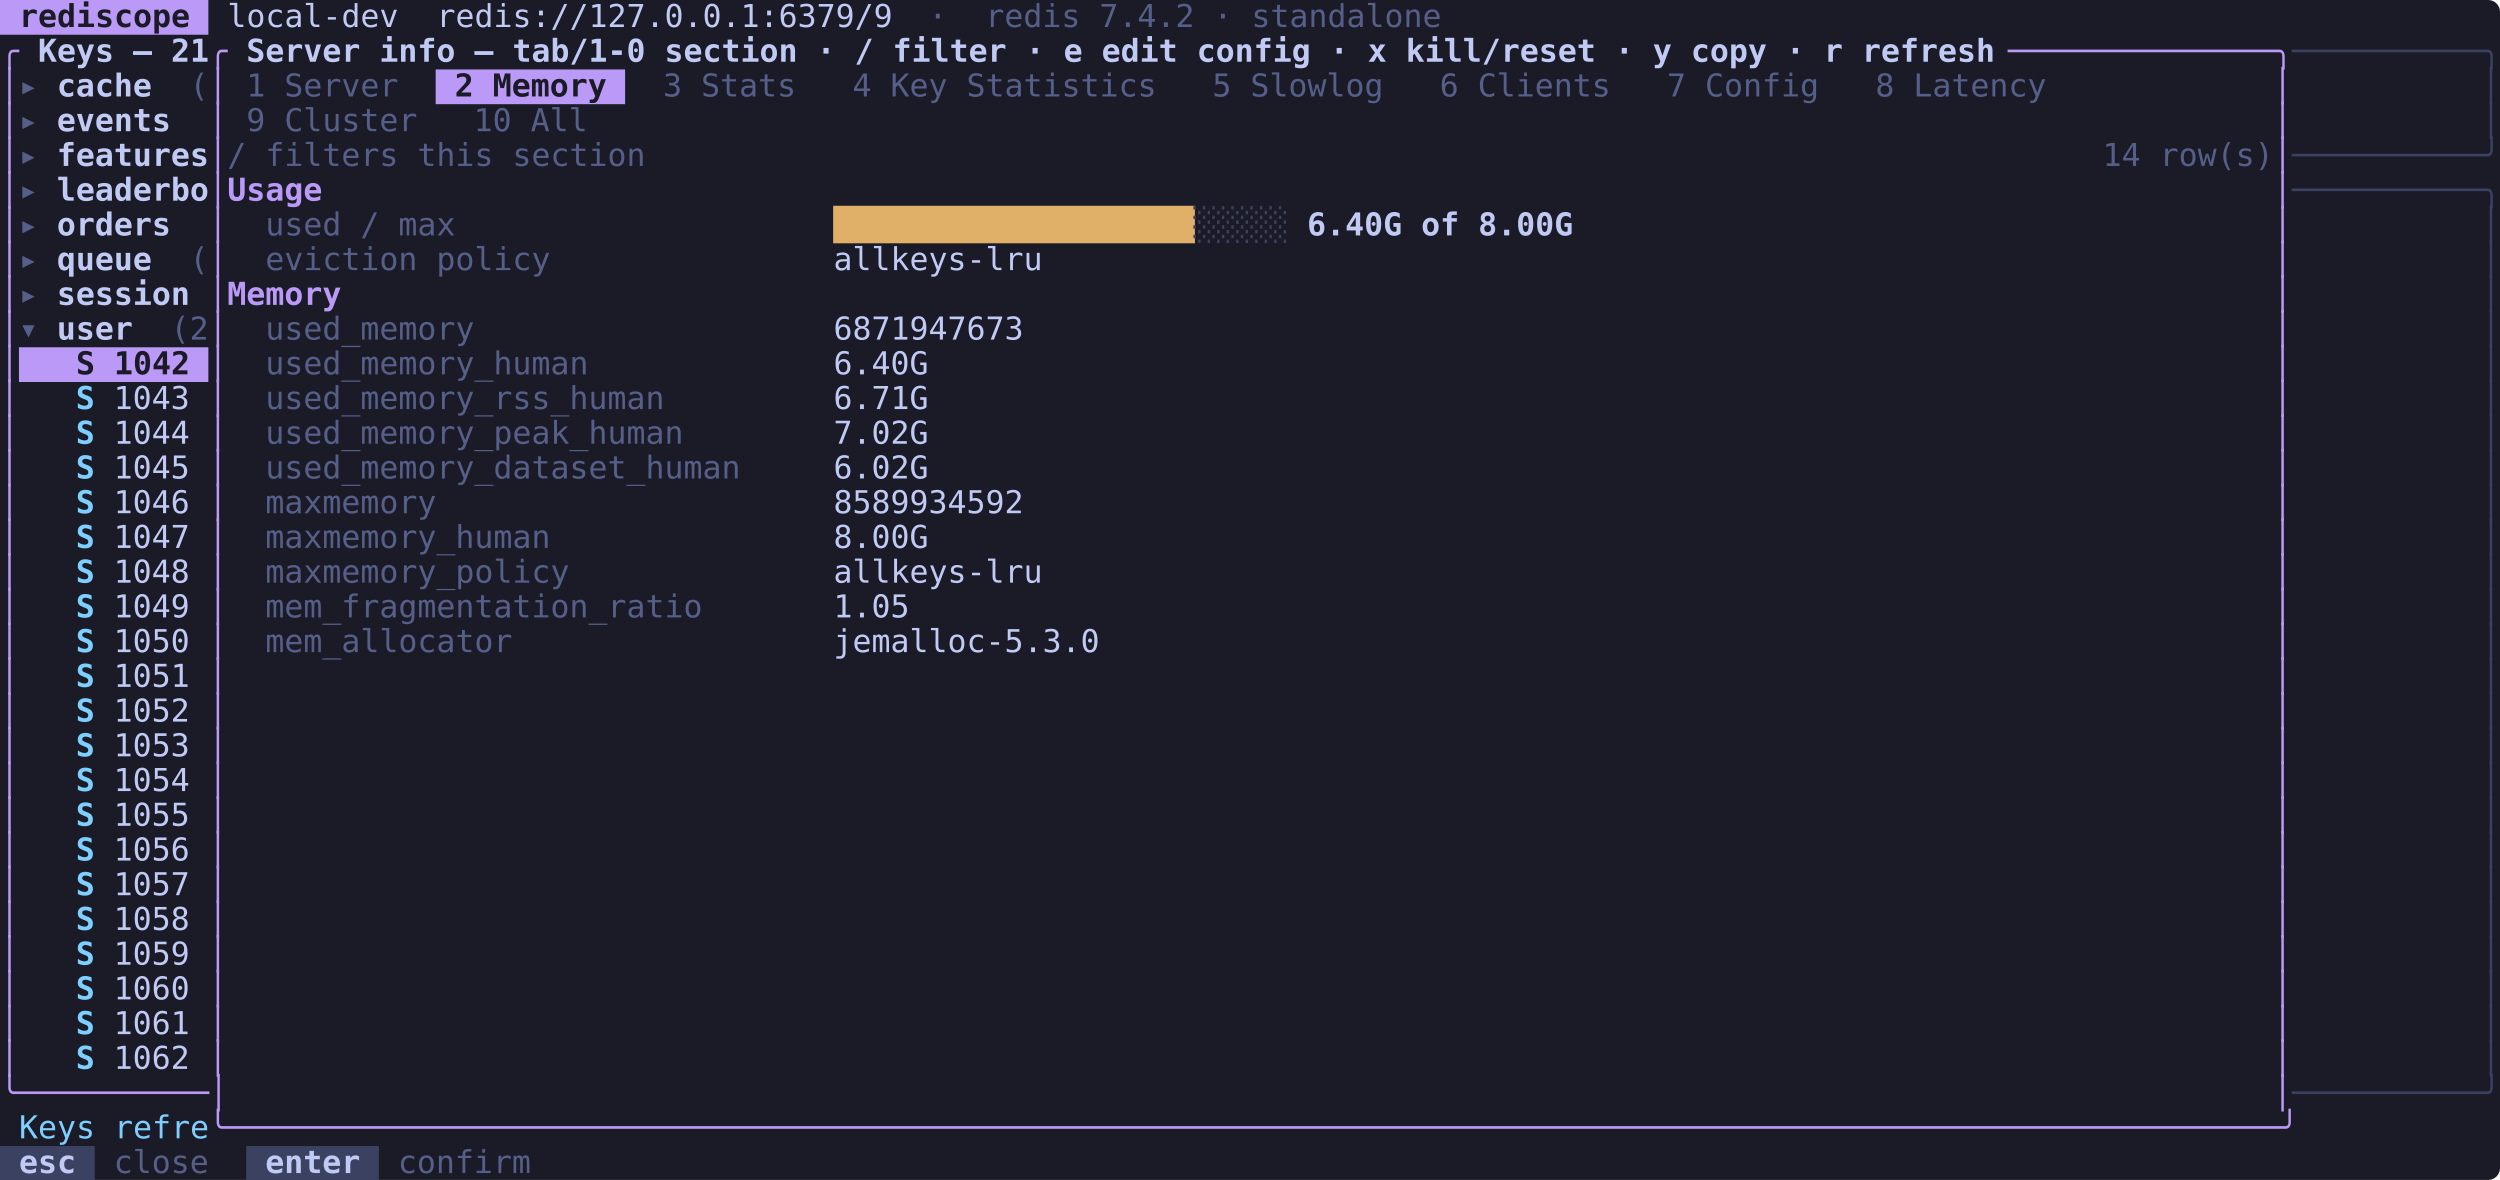
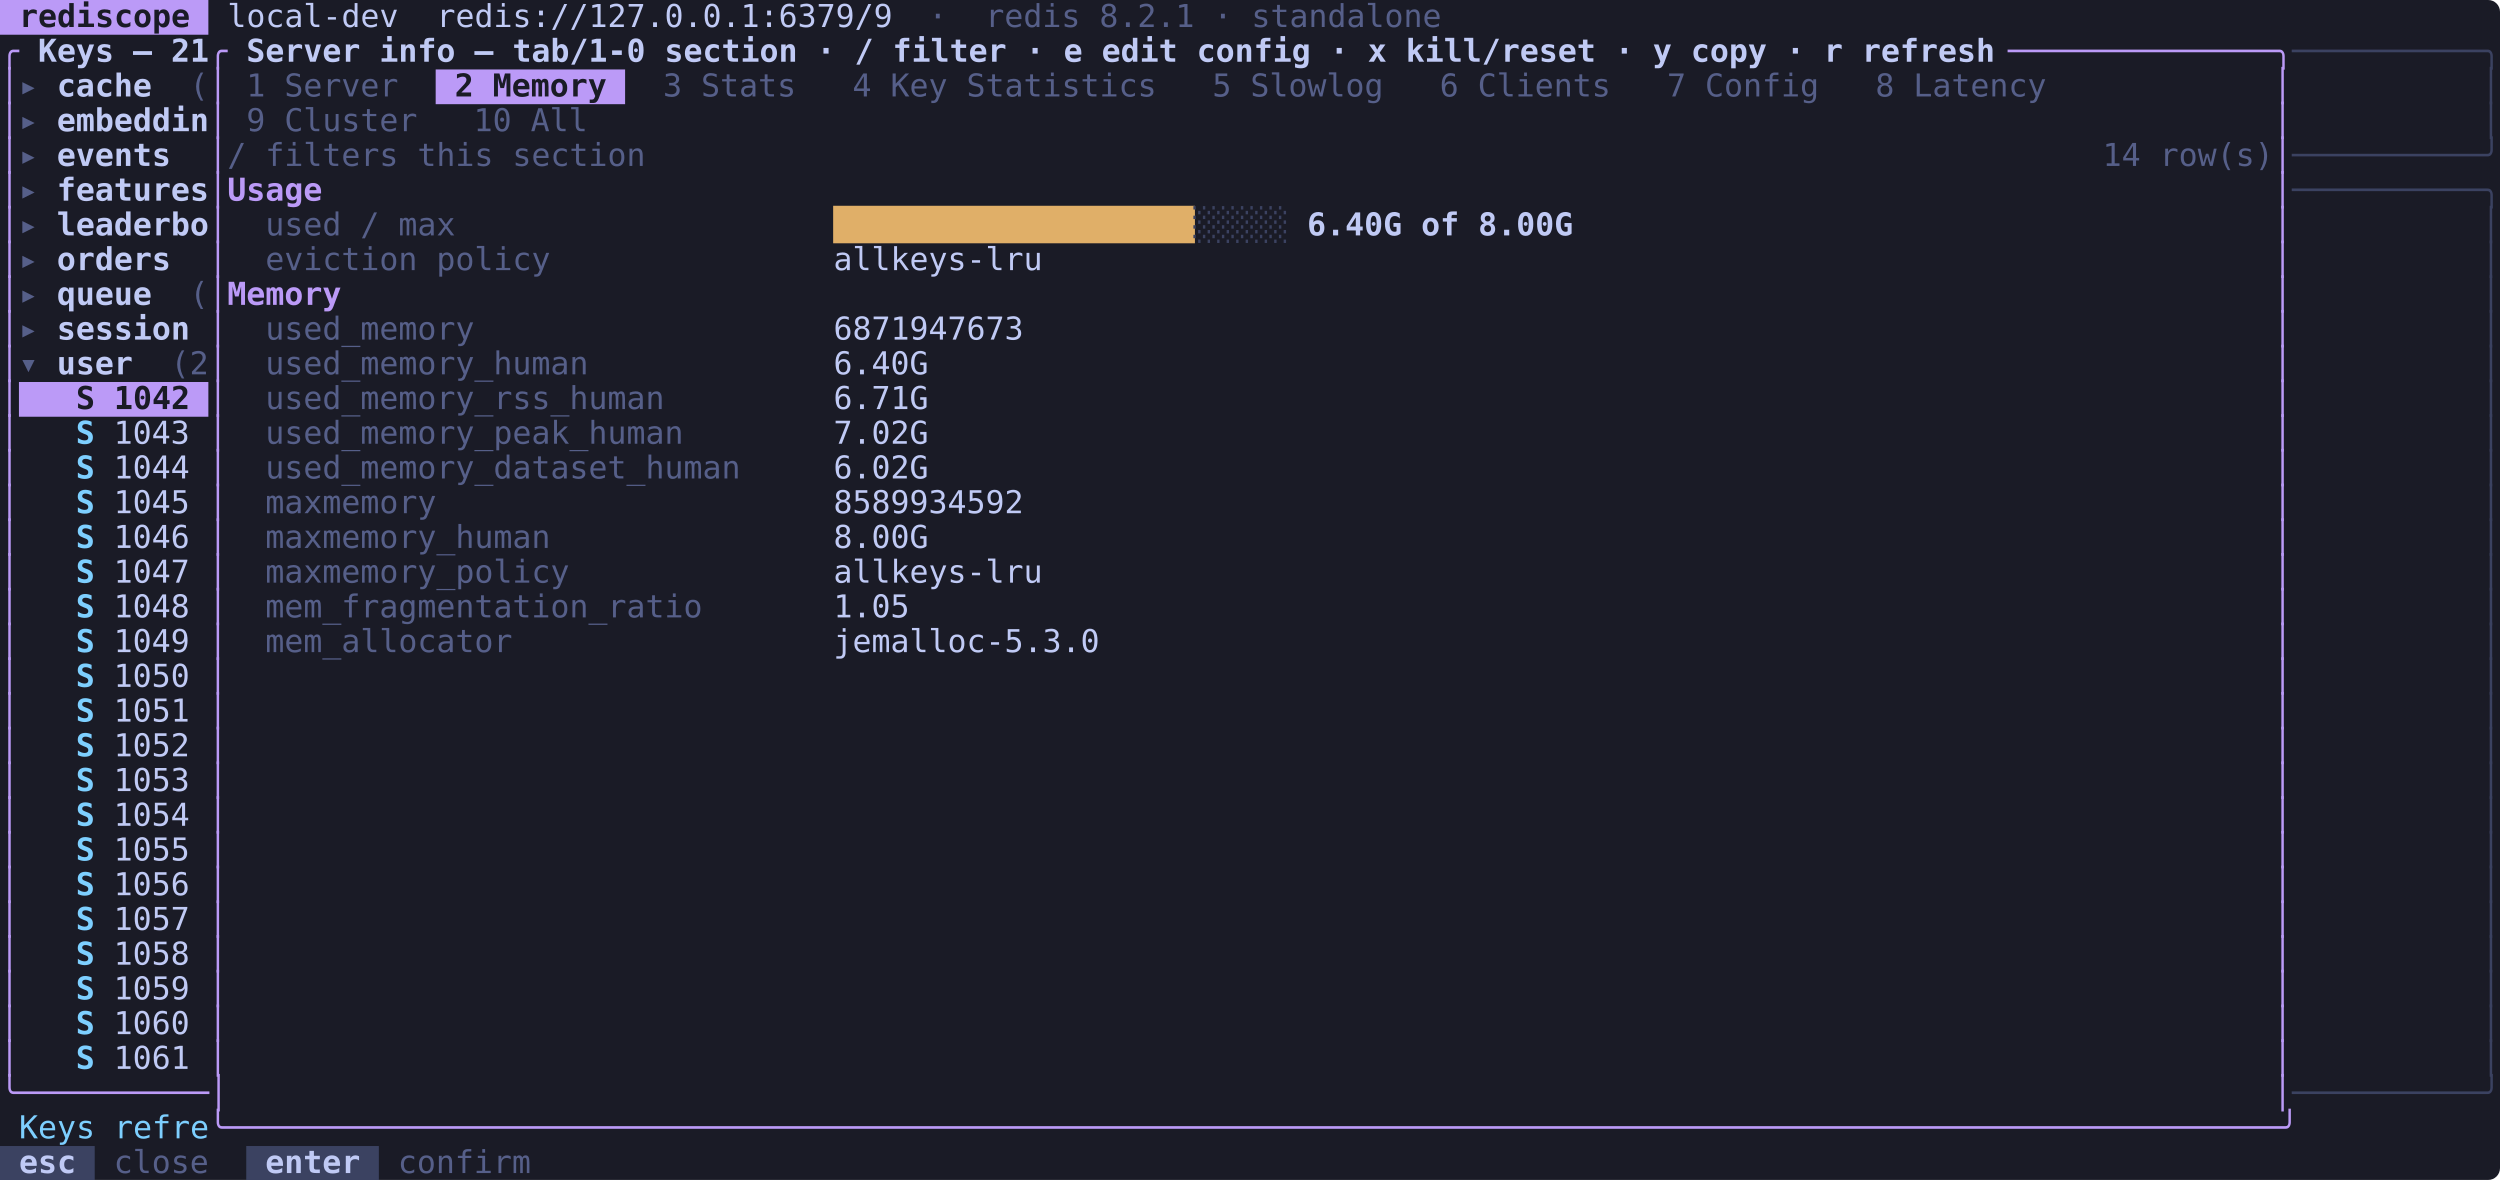
<svg xmlns="http://www.w3.org/2000/svg" viewBox="0 0 1267 598" width="1267" height="598" font-family="ui-monospace, SFMono-Regular, 'SF Mono', Menlo, Consolas, 'DejaVu Sans Mono', monospace" font-size="16">
  <rect width="1267" height="598" rx="6" fill="#1a1b26" />
  <rect x="0.0" y="0.0" width="105.6" height="17.6" fill="#bb9af7" />
  <rect x="220.8" y="35.2" width="96.0" height="17.6" fill="#bb9af7" />
-   <rect x="9.6" y="176.0" width="96.0" height="17.6" fill="#bb9af7" />
+   <rect x="9.6" y="193.6" width="96.0" height="17.6" fill="#bb9af7" />
  <rect x="0.0" y="580.8" width="48.0" height="17.6" fill="#3b4261" />
  <rect x="124.8" y="580.8" width="67.2" height="17.6" fill="#3b4261" />
  <text x="0.0" y="13.7" fill="#1a1b26" font-weight="600" textLength="105.6" lengthAdjust="spacingAndGlyphs" xml:space="preserve"> rediscope </text>
  <text x="105.6" y="13.7" fill="#c0caf5" textLength="345.6" lengthAdjust="spacingAndGlyphs" xml:space="preserve"> local-dev  redis://127.0.0.1:6379/9</text>
-   <text x="451.2" y="13.7" fill="#565f89" textLength="278.4" lengthAdjust="spacingAndGlyphs" xml:space="preserve">  ·  redis 7.4.2 · standalone</text>
+   <text x="451.2" y="13.7" fill="#565f89" textLength="278.4" lengthAdjust="spacingAndGlyphs" xml:space="preserve">  ·  redis 8.2.1 · standalone</text>
  <text x="0.0" y="31.3" fill="#bb9af7" textLength="9.6" lengthAdjust="spacingAndGlyphs" xml:space="preserve">╭</text>
  <text x="9.6" y="31.3" fill="#c0caf5" font-weight="600" textLength="96.0" lengthAdjust="spacingAndGlyphs" xml:space="preserve"> Keys — 21</text>
  <text x="105.6" y="31.3" fill="#bb9af7" textLength="9.6" lengthAdjust="spacingAndGlyphs" xml:space="preserve">╭</text>
  <text x="115.2" y="31.3" fill="#c0caf5" font-weight="600" textLength="902.4" lengthAdjust="spacingAndGlyphs" xml:space="preserve"> Server info — tab/1-0 section · / filter · e edit config · x kill/reset · y copy · r refresh </text>
  <text x="1017.6" y="31.3" fill="#bb9af7" textLength="144.0" lengthAdjust="spacingAndGlyphs" xml:space="preserve">──────────────╮</text>
  <text x="1161.6" y="31.3" fill="#3b4261" textLength="105.6" lengthAdjust="spacingAndGlyphs" xml:space="preserve">──────────╮</text>
  <text x="0.0" y="48.9" fill="#bb9af7" textLength="9.6" lengthAdjust="spacingAndGlyphs" xml:space="preserve">│</text>
  <text x="9.6" y="48.9" fill="#565f89" textLength="19.2" lengthAdjust="spacingAndGlyphs" xml:space="preserve">▸ </text>
  <text x="28.8" y="48.9" fill="#c0caf5" font-weight="600" textLength="48.0" lengthAdjust="spacingAndGlyphs" xml:space="preserve">cache</text>
  <text x="76.8" y="48.9" fill="#565f89" textLength="28.8" lengthAdjust="spacingAndGlyphs" xml:space="preserve">  (</text>
  <text x="105.6" y="48.9" fill="#bb9af7" textLength="9.6" lengthAdjust="spacingAndGlyphs" xml:space="preserve">│</text>
  <text x="115.2" y="48.9" fill="#565f89" textLength="96.0" lengthAdjust="spacingAndGlyphs" xml:space="preserve"> 1 Server </text>
  <text x="220.8" y="48.9" fill="#1a1b26" font-weight="600" textLength="96.0" lengthAdjust="spacingAndGlyphs" xml:space="preserve"> 2 Memory </text>
  <text x="326.4" y="48.9" fill="#565f89" textLength="86.4" lengthAdjust="spacingAndGlyphs" xml:space="preserve"> 3 Stats </text>
  <text x="422.4" y="48.9" fill="#565f89" textLength="172.8" lengthAdjust="spacingAndGlyphs" xml:space="preserve"> 4 Key Statistics </text>
  <text x="604.8" y="48.9" fill="#565f89" textLength="105.6" lengthAdjust="spacingAndGlyphs" xml:space="preserve"> 5 Slowlog </text>
  <text x="720.0" y="48.9" fill="#565f89" textLength="105.6" lengthAdjust="spacingAndGlyphs" xml:space="preserve"> 6 Clients </text>
  <text x="835.2" y="48.9" fill="#565f89" textLength="96.0" lengthAdjust="spacingAndGlyphs" xml:space="preserve"> 7 Config </text>
  <text x="940.8" y="48.9" fill="#565f89" textLength="105.6" lengthAdjust="spacingAndGlyphs" xml:space="preserve"> 8 Latency </text>
  <text x="1152.0" y="48.9" fill="#bb9af7" textLength="9.6" lengthAdjust="spacingAndGlyphs" xml:space="preserve">│</text>
  <text x="1257.6" y="48.9" fill="#3b4261" textLength="9.6" lengthAdjust="spacingAndGlyphs" xml:space="preserve">│</text>
  <text x="0.0" y="66.5" fill="#bb9af7" textLength="9.6" lengthAdjust="spacingAndGlyphs" xml:space="preserve">│</text>
  <text x="9.6" y="66.5" fill="#565f89" textLength="19.2" lengthAdjust="spacingAndGlyphs" xml:space="preserve">▸ </text>
-   <text x="28.8" y="66.5" fill="#c0caf5" font-weight="600" textLength="57.6" lengthAdjust="spacingAndGlyphs" xml:space="preserve">events</text>
+   <text x="28.8" y="66.5" fill="#c0caf5" font-weight="600" textLength="76.8" lengthAdjust="spacingAndGlyphs" xml:space="preserve">embeddin</text>
  <text x="105.6" y="66.5" fill="#bb9af7" textLength="9.6" lengthAdjust="spacingAndGlyphs" xml:space="preserve">│</text>
  <text x="115.2" y="66.5" fill="#565f89" textLength="105.6" lengthAdjust="spacingAndGlyphs" xml:space="preserve"> 9 Cluster </text>
  <text x="230.4" y="66.5" fill="#565f89" textLength="76.8" lengthAdjust="spacingAndGlyphs" xml:space="preserve"> 10 All </text>
  <text x="1152.0" y="66.5" fill="#bb9af7" textLength="9.6" lengthAdjust="spacingAndGlyphs" xml:space="preserve">│</text>
  <text x="1257.6" y="66.5" fill="#3b4261" textLength="9.6" lengthAdjust="spacingAndGlyphs" xml:space="preserve">│</text>
  <text x="0.0" y="84.1" fill="#bb9af7" textLength="9.6" lengthAdjust="spacingAndGlyphs" xml:space="preserve">│</text>
  <text x="9.6" y="84.1" fill="#565f89" textLength="19.2" lengthAdjust="spacingAndGlyphs" xml:space="preserve">▸ </text>
-   <text x="28.8" y="84.1" fill="#c0caf5" font-weight="600" textLength="76.8" lengthAdjust="spacingAndGlyphs" xml:space="preserve">features</text>
+   <text x="28.8" y="84.1" fill="#c0caf5" font-weight="600" textLength="57.6" lengthAdjust="spacingAndGlyphs" xml:space="preserve">events</text>
  <text x="105.6" y="84.1" fill="#bb9af7" textLength="9.6" lengthAdjust="spacingAndGlyphs" xml:space="preserve">│</text>
  <text x="115.2" y="84.1" fill="#565f89" textLength="211.2" lengthAdjust="spacingAndGlyphs" xml:space="preserve">/ filters this section</text>
  <text x="1065.6" y="84.1" fill="#565f89" textLength="86.4" lengthAdjust="spacingAndGlyphs" xml:space="preserve">14 row(s)</text>
  <text x="1152.0" y="84.1" fill="#bb9af7" textLength="9.6" lengthAdjust="spacingAndGlyphs" xml:space="preserve">│</text>
  <text x="1161.6" y="84.1" fill="#3b4261" textLength="105.6" lengthAdjust="spacingAndGlyphs" xml:space="preserve">──────────╯</text>
  <text x="0.0" y="101.7" fill="#bb9af7" textLength="9.6" lengthAdjust="spacingAndGlyphs" xml:space="preserve">│</text>
  <text x="9.6" y="101.7" fill="#565f89" textLength="19.2" lengthAdjust="spacingAndGlyphs" xml:space="preserve">▸ </text>
-   <text x="28.8" y="101.7" fill="#c0caf5" font-weight="600" textLength="76.8" lengthAdjust="spacingAndGlyphs" xml:space="preserve">leaderbo</text>
+   <text x="28.8" y="101.7" fill="#c0caf5" font-weight="600" textLength="76.8" lengthAdjust="spacingAndGlyphs" xml:space="preserve">features</text>
  <text x="105.6" y="101.7" fill="#bb9af7" textLength="9.6" lengthAdjust="spacingAndGlyphs" xml:space="preserve">│</text>
  <text x="115.2" y="101.7" fill="#bb9af7" font-weight="600" textLength="57.6" lengthAdjust="spacingAndGlyphs" xml:space="preserve">Usage </text>
  <text x="1152.0" y="101.7" fill="#bb9af7" textLength="9.6" lengthAdjust="spacingAndGlyphs" xml:space="preserve">│</text>
  <text x="1161.6" y="101.7" fill="#3b4261" textLength="105.6" lengthAdjust="spacingAndGlyphs" xml:space="preserve">──────────╮</text>
  <text x="0.0" y="119.3" fill="#bb9af7" textLength="9.6" lengthAdjust="spacingAndGlyphs" xml:space="preserve">│</text>
  <text x="9.6" y="119.3" fill="#565f89" textLength="19.2" lengthAdjust="spacingAndGlyphs" xml:space="preserve">▸ </text>
-   <text x="28.8" y="119.3" fill="#c0caf5" font-weight="600" textLength="57.6" lengthAdjust="spacingAndGlyphs" xml:space="preserve">orders</text>
+   <text x="28.8" y="119.3" fill="#c0caf5" font-weight="600" textLength="76.8" lengthAdjust="spacingAndGlyphs" xml:space="preserve">leaderbo</text>
  <text x="105.6" y="119.3" fill="#bb9af7" textLength="9.6" lengthAdjust="spacingAndGlyphs" xml:space="preserve">│</text>
  <text x="115.2" y="119.3" fill="#565f89" textLength="307.2" lengthAdjust="spacingAndGlyphs" xml:space="preserve">  used / max                    </text>
  <text x="422.4" y="119.3" fill="#e0af68" textLength="182.4" lengthAdjust="spacingAndGlyphs" xml:space="preserve">███████████████████</text>
  <text x="604.8" y="119.3" fill="#3b4261" textLength="48.0" lengthAdjust="spacingAndGlyphs" xml:space="preserve">░░░░░</text>
  <text x="652.8" y="119.3" fill="#c0caf5" font-weight="600" textLength="144.0" lengthAdjust="spacingAndGlyphs" xml:space="preserve"> 6.40G of 8.00G</text>
  <text x="1152.0" y="119.3" fill="#bb9af7" textLength="9.6" lengthAdjust="spacingAndGlyphs" xml:space="preserve">│</text>
  <text x="1257.6" y="119.3" fill="#3b4261" textLength="9.6" lengthAdjust="spacingAndGlyphs" xml:space="preserve">│</text>
  <text x="0.0" y="136.9" fill="#bb9af7" textLength="9.6" lengthAdjust="spacingAndGlyphs" xml:space="preserve">│</text>
  <text x="9.6" y="136.9" fill="#565f89" textLength="19.2" lengthAdjust="spacingAndGlyphs" xml:space="preserve">▸ </text>
-   <text x="28.8" y="136.9" fill="#c0caf5" font-weight="600" textLength="48.0" lengthAdjust="spacingAndGlyphs" xml:space="preserve">queue</text>
-   <text x="76.8" y="136.9" fill="#565f89" textLength="28.8" lengthAdjust="spacingAndGlyphs" xml:space="preserve">  (</text>
+   <text x="28.8" y="136.9" fill="#c0caf5" font-weight="600" textLength="57.6" lengthAdjust="spacingAndGlyphs" xml:space="preserve">orders</text>
  <text x="105.6" y="136.9" fill="#bb9af7" textLength="9.6" lengthAdjust="spacingAndGlyphs" xml:space="preserve">│</text>
  <text x="115.2" y="136.9" fill="#565f89" textLength="307.2" lengthAdjust="spacingAndGlyphs" xml:space="preserve">  eviction policy               </text>
  <text x="422.4" y="136.9" fill="#c0caf5" textLength="729.6" lengthAdjust="spacingAndGlyphs" xml:space="preserve">allkeys-lru                                                                 </text>
  <text x="1152.0" y="136.9" fill="#bb9af7" textLength="9.6" lengthAdjust="spacingAndGlyphs" xml:space="preserve">│</text>
  <text x="1257.6" y="136.9" fill="#3b4261" textLength="9.6" lengthAdjust="spacingAndGlyphs" xml:space="preserve">│</text>
  <text x="0.0" y="154.5" fill="#bb9af7" textLength="9.6" lengthAdjust="spacingAndGlyphs" xml:space="preserve">│</text>
  <text x="9.6" y="154.5" fill="#565f89" textLength="19.2" lengthAdjust="spacingAndGlyphs" xml:space="preserve">▸ </text>
-   <text x="28.8" y="154.5" fill="#c0caf5" font-weight="600" textLength="67.2" lengthAdjust="spacingAndGlyphs" xml:space="preserve">session</text>
+   <text x="28.8" y="154.5" fill="#c0caf5" font-weight="600" textLength="48.0" lengthAdjust="spacingAndGlyphs" xml:space="preserve">queue</text>
+   <text x="76.8" y="154.5" fill="#565f89" textLength="28.8" lengthAdjust="spacingAndGlyphs" xml:space="preserve">  (</text>
  <text x="105.6" y="154.5" fill="#bb9af7" textLength="9.6" lengthAdjust="spacingAndGlyphs" xml:space="preserve">│</text>
  <text x="115.2" y="154.5" fill="#bb9af7" font-weight="600" textLength="67.2" lengthAdjust="spacingAndGlyphs" xml:space="preserve">Memory </text>
  <text x="1152.0" y="154.5" fill="#bb9af7" textLength="9.6" lengthAdjust="spacingAndGlyphs" xml:space="preserve">│</text>
  <text x="1257.6" y="154.5" fill="#3b4261" textLength="9.6" lengthAdjust="spacingAndGlyphs" xml:space="preserve">│</text>
  <text x="0.0" y="172.1" fill="#bb9af7" textLength="9.6" lengthAdjust="spacingAndGlyphs" xml:space="preserve">│</text>
-   <text x="9.6" y="172.1" fill="#565f89" textLength="19.2" lengthAdjust="spacingAndGlyphs" xml:space="preserve">▾ </text>
-   <text x="28.8" y="172.1" fill="#c0caf5" font-weight="600" textLength="38.4" lengthAdjust="spacingAndGlyphs" xml:space="preserve">user</text>
-   <text x="67.2" y="172.1" fill="#565f89" textLength="38.4" lengthAdjust="spacingAndGlyphs" xml:space="preserve">  (2</text>
+   <text x="9.6" y="172.1" fill="#565f89" textLength="19.2" lengthAdjust="spacingAndGlyphs" xml:space="preserve">▸ </text>
+   <text x="28.8" y="172.1" fill="#c0caf5" font-weight="600" textLength="67.2" lengthAdjust="spacingAndGlyphs" xml:space="preserve">session</text>
  <text x="105.6" y="172.1" fill="#bb9af7" textLength="9.6" lengthAdjust="spacingAndGlyphs" xml:space="preserve">│</text>
  <text x="115.2" y="172.1" fill="#565f89" textLength="307.2" lengthAdjust="spacingAndGlyphs" xml:space="preserve">  used_memory                   </text>
  <text x="422.4" y="172.1" fill="#c0caf5" textLength="729.6" lengthAdjust="spacingAndGlyphs" xml:space="preserve">6871947673                                                                  </text>
  <text x="1152.0" y="172.1" fill="#bb9af7" textLength="9.6" lengthAdjust="spacingAndGlyphs" xml:space="preserve">│</text>
  <text x="1257.6" y="172.1" fill="#3b4261" textLength="9.6" lengthAdjust="spacingAndGlyphs" xml:space="preserve">│</text>
  <text x="0.0" y="189.7" fill="#bb9af7" textLength="9.6" lengthAdjust="spacingAndGlyphs" xml:space="preserve">│</text>
-   <text x="9.6" y="189.7" fill="#1a1b26" font-weight="600" textLength="96.0" lengthAdjust="spacingAndGlyphs" xml:space="preserve">   S 1042 </text>
+   <text x="9.6" y="189.7" fill="#565f89" textLength="19.2" lengthAdjust="spacingAndGlyphs" xml:space="preserve">▾ </text>
+   <text x="28.8" y="189.7" fill="#c0caf5" font-weight="600" textLength="38.4" lengthAdjust="spacingAndGlyphs" xml:space="preserve">user</text>
+   <text x="67.2" y="189.7" fill="#565f89" textLength="38.4" lengthAdjust="spacingAndGlyphs" xml:space="preserve">  (2</text>
  <text x="105.6" y="189.7" fill="#bb9af7" textLength="9.6" lengthAdjust="spacingAndGlyphs" xml:space="preserve">│</text>
  <text x="115.2" y="189.7" fill="#565f89" textLength="307.2" lengthAdjust="spacingAndGlyphs" xml:space="preserve">  used_memory_human             </text>
  <text x="422.4" y="189.7" fill="#c0caf5" textLength="729.6" lengthAdjust="spacingAndGlyphs" xml:space="preserve">6.40G                                                                       </text>
  <text x="1152.0" y="189.7" fill="#bb9af7" textLength="9.6" lengthAdjust="spacingAndGlyphs" xml:space="preserve">│</text>
  <text x="1257.6" y="189.7" fill="#3b4261" textLength="9.6" lengthAdjust="spacingAndGlyphs" xml:space="preserve">│</text>
  <text x="0.0" y="207.3" fill="#bb9af7" textLength="9.6" lengthAdjust="spacingAndGlyphs" xml:space="preserve">│</text>
-   <text x="38.4" y="207.3" fill="#7dcfff" font-weight="600" textLength="19.2" lengthAdjust="spacingAndGlyphs" xml:space="preserve">S </text>
-   <text x="57.6" y="207.3" fill="#c0caf5" textLength="48.0" lengthAdjust="spacingAndGlyphs" xml:space="preserve">1043 </text>
+   <text x="9.6" y="207.3" fill="#1a1b26" font-weight="600" textLength="96.0" lengthAdjust="spacingAndGlyphs" xml:space="preserve">   S 1042 </text>
  <text x="105.6" y="207.3" fill="#bb9af7" textLength="9.6" lengthAdjust="spacingAndGlyphs" xml:space="preserve">│</text>
  <text x="115.2" y="207.3" fill="#565f89" textLength="307.2" lengthAdjust="spacingAndGlyphs" xml:space="preserve">  used_memory_rss_human         </text>
  <text x="422.4" y="207.3" fill="#c0caf5" textLength="729.6" lengthAdjust="spacingAndGlyphs" xml:space="preserve">6.71G                                                                       </text>
  <text x="1152.0" y="207.3" fill="#bb9af7" textLength="9.6" lengthAdjust="spacingAndGlyphs" xml:space="preserve">│</text>
  <text x="1257.6" y="207.3" fill="#3b4261" textLength="9.6" lengthAdjust="spacingAndGlyphs" xml:space="preserve">│</text>
  <text x="0.0" y="224.9" fill="#bb9af7" textLength="9.6" lengthAdjust="spacingAndGlyphs" xml:space="preserve">│</text>
  <text x="38.4" y="224.9" fill="#7dcfff" font-weight="600" textLength="19.2" lengthAdjust="spacingAndGlyphs" xml:space="preserve">S </text>
-   <text x="57.6" y="224.9" fill="#c0caf5" textLength="48.0" lengthAdjust="spacingAndGlyphs" xml:space="preserve">1044 </text>
+   <text x="57.6" y="224.9" fill="#c0caf5" textLength="48.0" lengthAdjust="spacingAndGlyphs" xml:space="preserve">1043 </text>
  <text x="105.6" y="224.9" fill="#bb9af7" textLength="9.6" lengthAdjust="spacingAndGlyphs" xml:space="preserve">│</text>
  <text x="115.2" y="224.9" fill="#565f89" textLength="307.2" lengthAdjust="spacingAndGlyphs" xml:space="preserve">  used_memory_peak_human        </text>
  <text x="422.4" y="224.9" fill="#c0caf5" textLength="729.6" lengthAdjust="spacingAndGlyphs" xml:space="preserve">7.02G                                                                       </text>
  <text x="1152.0" y="224.9" fill="#bb9af7" textLength="9.6" lengthAdjust="spacingAndGlyphs" xml:space="preserve">│</text>
  <text x="1257.6" y="224.9" fill="#3b4261" textLength="9.6" lengthAdjust="spacingAndGlyphs" xml:space="preserve">│</text>
  <text x="0.0" y="242.5" fill="#bb9af7" textLength="9.6" lengthAdjust="spacingAndGlyphs" xml:space="preserve">│</text>
  <text x="38.4" y="242.5" fill="#7dcfff" font-weight="600" textLength="19.2" lengthAdjust="spacingAndGlyphs" xml:space="preserve">S </text>
-   <text x="57.6" y="242.5" fill="#c0caf5" textLength="48.0" lengthAdjust="spacingAndGlyphs" xml:space="preserve">1045 </text>
+   <text x="57.6" y="242.5" fill="#c0caf5" textLength="48.0" lengthAdjust="spacingAndGlyphs" xml:space="preserve">1044 </text>
  <text x="105.6" y="242.5" fill="#bb9af7" textLength="9.6" lengthAdjust="spacingAndGlyphs" xml:space="preserve">│</text>
  <text x="115.2" y="242.5" fill="#565f89" textLength="307.2" lengthAdjust="spacingAndGlyphs" xml:space="preserve">  used_memory_dataset_human     </text>
  <text x="422.4" y="242.5" fill="#c0caf5" textLength="729.6" lengthAdjust="spacingAndGlyphs" xml:space="preserve">6.02G                                                                       </text>
  <text x="1152.0" y="242.5" fill="#bb9af7" textLength="9.6" lengthAdjust="spacingAndGlyphs" xml:space="preserve">│</text>
  <text x="1257.6" y="242.5" fill="#3b4261" textLength="9.6" lengthAdjust="spacingAndGlyphs" xml:space="preserve">│</text>
  <text x="0.0" y="260.1" fill="#bb9af7" textLength="9.6" lengthAdjust="spacingAndGlyphs" xml:space="preserve">│</text>
  <text x="38.4" y="260.1" fill="#7dcfff" font-weight="600" textLength="19.2" lengthAdjust="spacingAndGlyphs" xml:space="preserve">S </text>
-   <text x="57.6" y="260.1" fill="#c0caf5" textLength="48.0" lengthAdjust="spacingAndGlyphs" xml:space="preserve">1046 </text>
+   <text x="57.6" y="260.1" fill="#c0caf5" textLength="48.0" lengthAdjust="spacingAndGlyphs" xml:space="preserve">1045 </text>
  <text x="105.6" y="260.1" fill="#bb9af7" textLength="9.6" lengthAdjust="spacingAndGlyphs" xml:space="preserve">│</text>
  <text x="115.2" y="260.1" fill="#565f89" textLength="307.2" lengthAdjust="spacingAndGlyphs" xml:space="preserve">  maxmemory                     </text>
  <text x="422.4" y="260.1" fill="#c0caf5" textLength="729.6" lengthAdjust="spacingAndGlyphs" xml:space="preserve">8589934592                                                                  </text>
  <text x="1152.0" y="260.1" fill="#bb9af7" textLength="9.6" lengthAdjust="spacingAndGlyphs" xml:space="preserve">│</text>
  <text x="1257.6" y="260.1" fill="#3b4261" textLength="9.6" lengthAdjust="spacingAndGlyphs" xml:space="preserve">│</text>
  <text x="0.0" y="277.7" fill="#bb9af7" textLength="9.6" lengthAdjust="spacingAndGlyphs" xml:space="preserve">│</text>
  <text x="38.4" y="277.7" fill="#7dcfff" font-weight="600" textLength="19.2" lengthAdjust="spacingAndGlyphs" xml:space="preserve">S </text>
-   <text x="57.6" y="277.7" fill="#c0caf5" textLength="48.0" lengthAdjust="spacingAndGlyphs" xml:space="preserve">1047 </text>
+   <text x="57.6" y="277.7" fill="#c0caf5" textLength="48.0" lengthAdjust="spacingAndGlyphs" xml:space="preserve">1046 </text>
  <text x="105.6" y="277.7" fill="#bb9af7" textLength="9.6" lengthAdjust="spacingAndGlyphs" xml:space="preserve">│</text>
  <text x="115.2" y="277.7" fill="#565f89" textLength="307.2" lengthAdjust="spacingAndGlyphs" xml:space="preserve">  maxmemory_human               </text>
  <text x="422.4" y="277.7" fill="#c0caf5" textLength="729.6" lengthAdjust="spacingAndGlyphs" xml:space="preserve">8.00G                                                                       </text>
  <text x="1152.0" y="277.7" fill="#bb9af7" textLength="9.6" lengthAdjust="spacingAndGlyphs" xml:space="preserve">│</text>
  <text x="1257.6" y="277.7" fill="#3b4261" textLength="9.6" lengthAdjust="spacingAndGlyphs" xml:space="preserve">│</text>
  <text x="0.0" y="295.3" fill="#bb9af7" textLength="9.6" lengthAdjust="spacingAndGlyphs" xml:space="preserve">│</text>
  <text x="38.4" y="295.3" fill="#7dcfff" font-weight="600" textLength="19.2" lengthAdjust="spacingAndGlyphs" xml:space="preserve">S </text>
-   <text x="57.6" y="295.3" fill="#c0caf5" textLength="48.0" lengthAdjust="spacingAndGlyphs" xml:space="preserve">1048 </text>
+   <text x="57.6" y="295.3" fill="#c0caf5" textLength="48.0" lengthAdjust="spacingAndGlyphs" xml:space="preserve">1047 </text>
  <text x="105.6" y="295.3" fill="#bb9af7" textLength="9.6" lengthAdjust="spacingAndGlyphs" xml:space="preserve">│</text>
  <text x="115.2" y="295.3" fill="#565f89" textLength="307.2" lengthAdjust="spacingAndGlyphs" xml:space="preserve">  maxmemory_policy              </text>
  <text x="422.4" y="295.3" fill="#c0caf5" textLength="729.6" lengthAdjust="spacingAndGlyphs" xml:space="preserve">allkeys-lru                                                                 </text>
  <text x="1152.0" y="295.3" fill="#bb9af7" textLength="9.6" lengthAdjust="spacingAndGlyphs" xml:space="preserve">│</text>
  <text x="1257.6" y="295.3" fill="#3b4261" textLength="9.6" lengthAdjust="spacingAndGlyphs" xml:space="preserve">│</text>
  <text x="0.0" y="312.9" fill="#bb9af7" textLength="9.6" lengthAdjust="spacingAndGlyphs" xml:space="preserve">│</text>
  <text x="38.4" y="312.9" fill="#7dcfff" font-weight="600" textLength="19.2" lengthAdjust="spacingAndGlyphs" xml:space="preserve">S </text>
-   <text x="57.6" y="312.9" fill="#c0caf5" textLength="48.0" lengthAdjust="spacingAndGlyphs" xml:space="preserve">1049 </text>
+   <text x="57.6" y="312.9" fill="#c0caf5" textLength="48.0" lengthAdjust="spacingAndGlyphs" xml:space="preserve">1048 </text>
  <text x="105.6" y="312.9" fill="#bb9af7" textLength="9.6" lengthAdjust="spacingAndGlyphs" xml:space="preserve">│</text>
  <text x="115.2" y="312.9" fill="#565f89" textLength="307.2" lengthAdjust="spacingAndGlyphs" xml:space="preserve">  mem_fragmentation_ratio       </text>
  <text x="422.4" y="312.9" fill="#c0caf5" textLength="729.6" lengthAdjust="spacingAndGlyphs" xml:space="preserve">1.05                                                                        </text>
  <text x="1152.0" y="312.9" fill="#bb9af7" textLength="9.6" lengthAdjust="spacingAndGlyphs" xml:space="preserve">│</text>
  <text x="1257.6" y="312.9" fill="#3b4261" textLength="9.6" lengthAdjust="spacingAndGlyphs" xml:space="preserve">│</text>
  <text x="0.0" y="330.5" fill="#bb9af7" textLength="9.6" lengthAdjust="spacingAndGlyphs" xml:space="preserve">│</text>
  <text x="38.4" y="330.5" fill="#7dcfff" font-weight="600" textLength="19.2" lengthAdjust="spacingAndGlyphs" xml:space="preserve">S </text>
-   <text x="57.6" y="330.5" fill="#c0caf5" textLength="48.0" lengthAdjust="spacingAndGlyphs" xml:space="preserve">1050 </text>
+   <text x="57.6" y="330.5" fill="#c0caf5" textLength="48.0" lengthAdjust="spacingAndGlyphs" xml:space="preserve">1049 </text>
  <text x="105.6" y="330.5" fill="#bb9af7" textLength="9.6" lengthAdjust="spacingAndGlyphs" xml:space="preserve">│</text>
  <text x="115.2" y="330.5" fill="#565f89" textLength="307.2" lengthAdjust="spacingAndGlyphs" xml:space="preserve">  mem_allocator                 </text>
  <text x="422.4" y="330.5" fill="#c0caf5" textLength="729.6" lengthAdjust="spacingAndGlyphs" xml:space="preserve">jemalloc-5.3.0                                                              </text>
  <text x="1152.0" y="330.5" fill="#bb9af7" textLength="9.6" lengthAdjust="spacingAndGlyphs" xml:space="preserve">│</text>
  <text x="1257.6" y="330.5" fill="#3b4261" textLength="9.6" lengthAdjust="spacingAndGlyphs" xml:space="preserve">│</text>
  <text x="0.0" y="348.1" fill="#bb9af7" textLength="9.6" lengthAdjust="spacingAndGlyphs" xml:space="preserve">│</text>
  <text x="38.4" y="348.1" fill="#7dcfff" font-weight="600" textLength="19.2" lengthAdjust="spacingAndGlyphs" xml:space="preserve">S </text>
-   <text x="57.6" y="348.1" fill="#c0caf5" textLength="48.0" lengthAdjust="spacingAndGlyphs" xml:space="preserve">1051 </text>
+   <text x="57.6" y="348.1" fill="#c0caf5" textLength="48.0" lengthAdjust="spacingAndGlyphs" xml:space="preserve">1050 </text>
  <text x="105.6" y="348.1" fill="#bb9af7" textLength="9.6" lengthAdjust="spacingAndGlyphs" xml:space="preserve">│</text>
  <text x="1152.0" y="348.1" fill="#bb9af7" textLength="9.6" lengthAdjust="spacingAndGlyphs" xml:space="preserve">│</text>
  <text x="1257.6" y="348.1" fill="#3b4261" textLength="9.6" lengthAdjust="spacingAndGlyphs" xml:space="preserve">│</text>
  <text x="0.0" y="365.7" fill="#bb9af7" textLength="9.6" lengthAdjust="spacingAndGlyphs" xml:space="preserve">│</text>
  <text x="38.4" y="365.7" fill="#7dcfff" font-weight="600" textLength="19.2" lengthAdjust="spacingAndGlyphs" xml:space="preserve">S </text>
-   <text x="57.6" y="365.7" fill="#c0caf5" textLength="48.0" lengthAdjust="spacingAndGlyphs" xml:space="preserve">1052 </text>
+   <text x="57.6" y="365.7" fill="#c0caf5" textLength="48.0" lengthAdjust="spacingAndGlyphs" xml:space="preserve">1051 </text>
  <text x="105.6" y="365.7" fill="#bb9af7" textLength="9.6" lengthAdjust="spacingAndGlyphs" xml:space="preserve">│</text>
  <text x="1152.0" y="365.7" fill="#bb9af7" textLength="9.6" lengthAdjust="spacingAndGlyphs" xml:space="preserve">│</text>
  <text x="1257.6" y="365.7" fill="#3b4261" textLength="9.6" lengthAdjust="spacingAndGlyphs" xml:space="preserve">│</text>
  <text x="0.0" y="383.3" fill="#bb9af7" textLength="9.6" lengthAdjust="spacingAndGlyphs" xml:space="preserve">│</text>
  <text x="38.4" y="383.3" fill="#7dcfff" font-weight="600" textLength="19.2" lengthAdjust="spacingAndGlyphs" xml:space="preserve">S </text>
-   <text x="57.6" y="383.3" fill="#c0caf5" textLength="48.0" lengthAdjust="spacingAndGlyphs" xml:space="preserve">1053 </text>
+   <text x="57.6" y="383.3" fill="#c0caf5" textLength="48.0" lengthAdjust="spacingAndGlyphs" xml:space="preserve">1052 </text>
  <text x="105.6" y="383.3" fill="#bb9af7" textLength="9.6" lengthAdjust="spacingAndGlyphs" xml:space="preserve">│</text>
  <text x="1152.0" y="383.3" fill="#bb9af7" textLength="9.6" lengthAdjust="spacingAndGlyphs" xml:space="preserve">│</text>
  <text x="1257.6" y="383.3" fill="#3b4261" textLength="9.6" lengthAdjust="spacingAndGlyphs" xml:space="preserve">│</text>
  <text x="0.0" y="400.9" fill="#bb9af7" textLength="9.6" lengthAdjust="spacingAndGlyphs" xml:space="preserve">│</text>
  <text x="38.4" y="400.9" fill="#7dcfff" font-weight="600" textLength="19.2" lengthAdjust="spacingAndGlyphs" xml:space="preserve">S </text>
-   <text x="57.6" y="400.9" fill="#c0caf5" textLength="48.0" lengthAdjust="spacingAndGlyphs" xml:space="preserve">1054 </text>
+   <text x="57.6" y="400.9" fill="#c0caf5" textLength="48.0" lengthAdjust="spacingAndGlyphs" xml:space="preserve">1053 </text>
  <text x="105.6" y="400.9" fill="#bb9af7" textLength="9.6" lengthAdjust="spacingAndGlyphs" xml:space="preserve">│</text>
  <text x="1152.0" y="400.9" fill="#bb9af7" textLength="9.6" lengthAdjust="spacingAndGlyphs" xml:space="preserve">│</text>
  <text x="1257.6" y="400.9" fill="#3b4261" textLength="9.6" lengthAdjust="spacingAndGlyphs" xml:space="preserve">│</text>
  <text x="0.0" y="418.5" fill="#bb9af7" textLength="9.6" lengthAdjust="spacingAndGlyphs" xml:space="preserve">│</text>
  <text x="38.4" y="418.5" fill="#7dcfff" font-weight="600" textLength="19.2" lengthAdjust="spacingAndGlyphs" xml:space="preserve">S </text>
-   <text x="57.6" y="418.5" fill="#c0caf5" textLength="48.0" lengthAdjust="spacingAndGlyphs" xml:space="preserve">1055 </text>
+   <text x="57.6" y="418.5" fill="#c0caf5" textLength="48.0" lengthAdjust="spacingAndGlyphs" xml:space="preserve">1054 </text>
  <text x="105.6" y="418.5" fill="#bb9af7" textLength="9.6" lengthAdjust="spacingAndGlyphs" xml:space="preserve">│</text>
  <text x="1152.0" y="418.5" fill="#bb9af7" textLength="9.6" lengthAdjust="spacingAndGlyphs" xml:space="preserve">│</text>
  <text x="1257.6" y="418.5" fill="#3b4261" textLength="9.6" lengthAdjust="spacingAndGlyphs" xml:space="preserve">│</text>
  <text x="0.0" y="436.1" fill="#bb9af7" textLength="9.6" lengthAdjust="spacingAndGlyphs" xml:space="preserve">│</text>
  <text x="38.4" y="436.1" fill="#7dcfff" font-weight="600" textLength="19.2" lengthAdjust="spacingAndGlyphs" xml:space="preserve">S </text>
-   <text x="57.6" y="436.1" fill="#c0caf5" textLength="48.0" lengthAdjust="spacingAndGlyphs" xml:space="preserve">1056 </text>
+   <text x="57.6" y="436.1" fill="#c0caf5" textLength="48.0" lengthAdjust="spacingAndGlyphs" xml:space="preserve">1055 </text>
  <text x="105.6" y="436.1" fill="#bb9af7" textLength="9.6" lengthAdjust="spacingAndGlyphs" xml:space="preserve">│</text>
  <text x="1152.0" y="436.1" fill="#bb9af7" textLength="9.6" lengthAdjust="spacingAndGlyphs" xml:space="preserve">│</text>
  <text x="1257.6" y="436.1" fill="#3b4261" textLength="9.6" lengthAdjust="spacingAndGlyphs" xml:space="preserve">│</text>
  <text x="0.0" y="453.7" fill="#bb9af7" textLength="9.6" lengthAdjust="spacingAndGlyphs" xml:space="preserve">│</text>
  <text x="38.4" y="453.7" fill="#7dcfff" font-weight="600" textLength="19.2" lengthAdjust="spacingAndGlyphs" xml:space="preserve">S </text>
-   <text x="57.6" y="453.7" fill="#c0caf5" textLength="48.0" lengthAdjust="spacingAndGlyphs" xml:space="preserve">1057 </text>
+   <text x="57.6" y="453.7" fill="#c0caf5" textLength="48.0" lengthAdjust="spacingAndGlyphs" xml:space="preserve">1056 </text>
  <text x="105.6" y="453.7" fill="#bb9af7" textLength="9.6" lengthAdjust="spacingAndGlyphs" xml:space="preserve">│</text>
  <text x="1152.0" y="453.7" fill="#bb9af7" textLength="9.6" lengthAdjust="spacingAndGlyphs" xml:space="preserve">│</text>
  <text x="1257.6" y="453.7" fill="#3b4261" textLength="9.6" lengthAdjust="spacingAndGlyphs" xml:space="preserve">│</text>
  <text x="0.0" y="471.3" fill="#bb9af7" textLength="9.6" lengthAdjust="spacingAndGlyphs" xml:space="preserve">│</text>
  <text x="38.4" y="471.3" fill="#7dcfff" font-weight="600" textLength="19.2" lengthAdjust="spacingAndGlyphs" xml:space="preserve">S </text>
-   <text x="57.6" y="471.3" fill="#c0caf5" textLength="48.0" lengthAdjust="spacingAndGlyphs" xml:space="preserve">1058 </text>
+   <text x="57.6" y="471.3" fill="#c0caf5" textLength="48.0" lengthAdjust="spacingAndGlyphs" xml:space="preserve">1057 </text>
  <text x="105.6" y="471.3" fill="#bb9af7" textLength="9.6" lengthAdjust="spacingAndGlyphs" xml:space="preserve">│</text>
  <text x="1152.0" y="471.3" fill="#bb9af7" textLength="9.6" lengthAdjust="spacingAndGlyphs" xml:space="preserve">│</text>
  <text x="1257.6" y="471.3" fill="#3b4261" textLength="9.6" lengthAdjust="spacingAndGlyphs" xml:space="preserve">│</text>
  <text x="0.0" y="488.9" fill="#bb9af7" textLength="9.6" lengthAdjust="spacingAndGlyphs" xml:space="preserve">│</text>
  <text x="38.4" y="488.9" fill="#7dcfff" font-weight="600" textLength="19.2" lengthAdjust="spacingAndGlyphs" xml:space="preserve">S </text>
-   <text x="57.6" y="488.9" fill="#c0caf5" textLength="48.0" lengthAdjust="spacingAndGlyphs" xml:space="preserve">1059 </text>
+   <text x="57.6" y="488.9" fill="#c0caf5" textLength="48.0" lengthAdjust="spacingAndGlyphs" xml:space="preserve">1058 </text>
  <text x="105.6" y="488.9" fill="#bb9af7" textLength="9.6" lengthAdjust="spacingAndGlyphs" xml:space="preserve">│</text>
  <text x="1152.0" y="488.9" fill="#bb9af7" textLength="9.6" lengthAdjust="spacingAndGlyphs" xml:space="preserve">│</text>
  <text x="1257.6" y="488.9" fill="#3b4261" textLength="9.6" lengthAdjust="spacingAndGlyphs" xml:space="preserve">│</text>
  <text x="0.0" y="506.5" fill="#bb9af7" textLength="9.6" lengthAdjust="spacingAndGlyphs" xml:space="preserve">│</text>
  <text x="38.4" y="506.5" fill="#7dcfff" font-weight="600" textLength="19.2" lengthAdjust="spacingAndGlyphs" xml:space="preserve">S </text>
-   <text x="57.6" y="506.5" fill="#c0caf5" textLength="48.0" lengthAdjust="spacingAndGlyphs" xml:space="preserve">1060 </text>
+   <text x="57.6" y="506.5" fill="#c0caf5" textLength="48.0" lengthAdjust="spacingAndGlyphs" xml:space="preserve">1059 </text>
  <text x="105.6" y="506.5" fill="#bb9af7" textLength="9.6" lengthAdjust="spacingAndGlyphs" xml:space="preserve">│</text>
  <text x="1152.0" y="506.5" fill="#bb9af7" textLength="9.6" lengthAdjust="spacingAndGlyphs" xml:space="preserve">│</text>
  <text x="1257.6" y="506.5" fill="#3b4261" textLength="9.6" lengthAdjust="spacingAndGlyphs" xml:space="preserve">│</text>
  <text x="0.0" y="524.1" fill="#bb9af7" textLength="9.6" lengthAdjust="spacingAndGlyphs" xml:space="preserve">│</text>
  <text x="38.4" y="524.1" fill="#7dcfff" font-weight="600" textLength="19.2" lengthAdjust="spacingAndGlyphs" xml:space="preserve">S </text>
-   <text x="57.6" y="524.1" fill="#c0caf5" textLength="48.0" lengthAdjust="spacingAndGlyphs" xml:space="preserve">1061 </text>
+   <text x="57.6" y="524.1" fill="#c0caf5" textLength="48.0" lengthAdjust="spacingAndGlyphs" xml:space="preserve">1060 </text>
  <text x="105.6" y="524.1" fill="#bb9af7" textLength="9.6" lengthAdjust="spacingAndGlyphs" xml:space="preserve">│</text>
  <text x="1152.0" y="524.1" fill="#bb9af7" textLength="9.6" lengthAdjust="spacingAndGlyphs" xml:space="preserve">│</text>
  <text x="1257.6" y="524.1" fill="#3b4261" textLength="9.6" lengthAdjust="spacingAndGlyphs" xml:space="preserve">│</text>
  <text x="0.0" y="541.7" fill="#bb9af7" textLength="9.6" lengthAdjust="spacingAndGlyphs" xml:space="preserve">│</text>
  <text x="38.4" y="541.7" fill="#7dcfff" font-weight="600" textLength="19.2" lengthAdjust="spacingAndGlyphs" xml:space="preserve">S </text>
-   <text x="57.6" y="541.7" fill="#c0caf5" textLength="48.0" lengthAdjust="spacingAndGlyphs" xml:space="preserve">1062 </text>
+   <text x="57.6" y="541.7" fill="#c0caf5" textLength="48.0" lengthAdjust="spacingAndGlyphs" xml:space="preserve">1061 </text>
  <text x="105.6" y="541.7" fill="#bb9af7" textLength="9.6" lengthAdjust="spacingAndGlyphs" xml:space="preserve">│</text>
  <text x="1152.0" y="541.7" fill="#bb9af7" textLength="9.6" lengthAdjust="spacingAndGlyphs" xml:space="preserve">│</text>
  <text x="1257.6" y="541.7" fill="#3b4261" textLength="9.6" lengthAdjust="spacingAndGlyphs" xml:space="preserve">│</text>
  <text x="0.0" y="559.3" fill="#bb9af7" textLength="115.2" lengthAdjust="spacingAndGlyphs" xml:space="preserve">╰──────────│</text>
  <text x="1152.0" y="559.3" fill="#bb9af7" textLength="9.6" lengthAdjust="spacingAndGlyphs" xml:space="preserve">│</text>
  <text x="1161.6" y="559.3" fill="#3b4261" textLength="105.6" lengthAdjust="spacingAndGlyphs" xml:space="preserve">──────────╯</text>
  <text x="0.0" y="576.9" fill="#7dcfff" textLength="105.6" lengthAdjust="spacingAndGlyphs" xml:space="preserve"> Keys refre</text>
  <text x="105.6" y="576.9" fill="#bb9af7" textLength="1056.0" lengthAdjust="spacingAndGlyphs" xml:space="preserve">╰────────────────────────────────────────────────────────────────────────────────────────────────────────────╯</text>
  <text x="0.0" y="594.5" fill="#c0caf5" font-weight="600" textLength="48.0" lengthAdjust="spacingAndGlyphs" xml:space="preserve"> esc </text>
  <text x="48.0" y="594.5" fill="#565f89" textLength="76.8" lengthAdjust="spacingAndGlyphs" xml:space="preserve"> close  </text>
  <text x="124.8" y="594.5" fill="#c0caf5" font-weight="600" textLength="67.2" lengthAdjust="spacingAndGlyphs" xml:space="preserve"> enter </text>
  <text x="192.0" y="594.5" fill="#565f89" textLength="96.0" lengthAdjust="spacingAndGlyphs" xml:space="preserve"> confirm  </text>
</svg>
